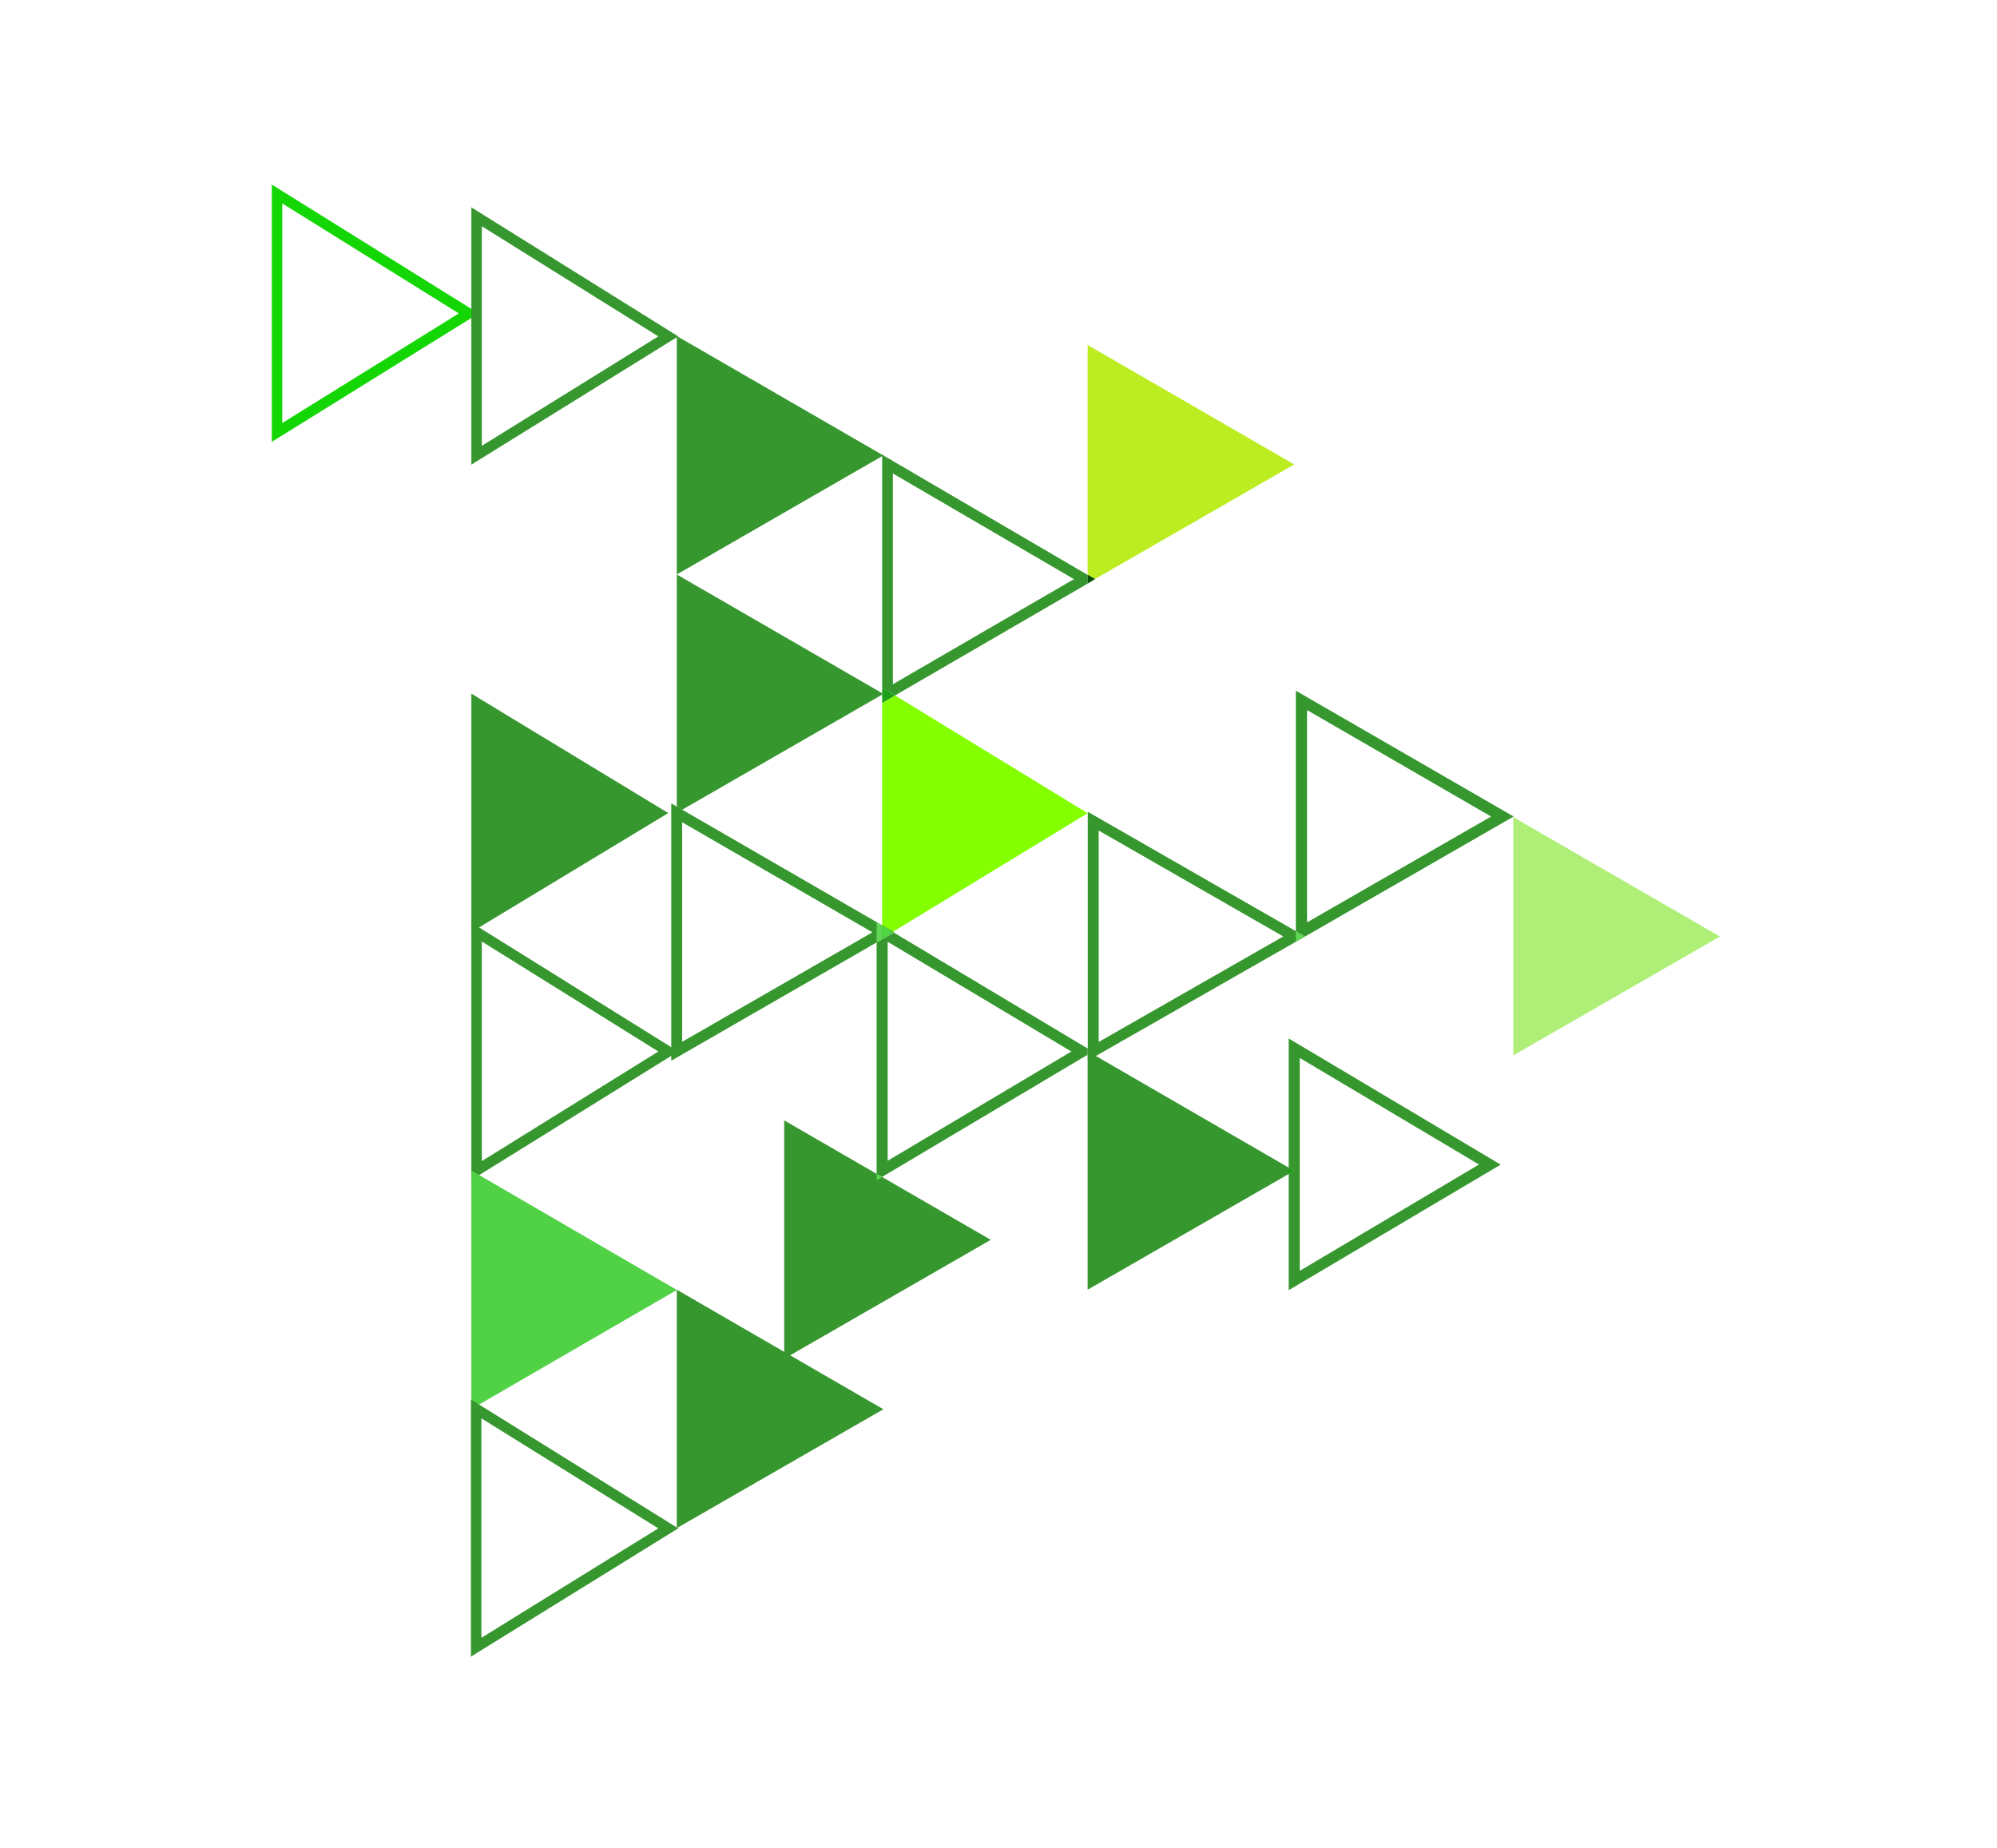
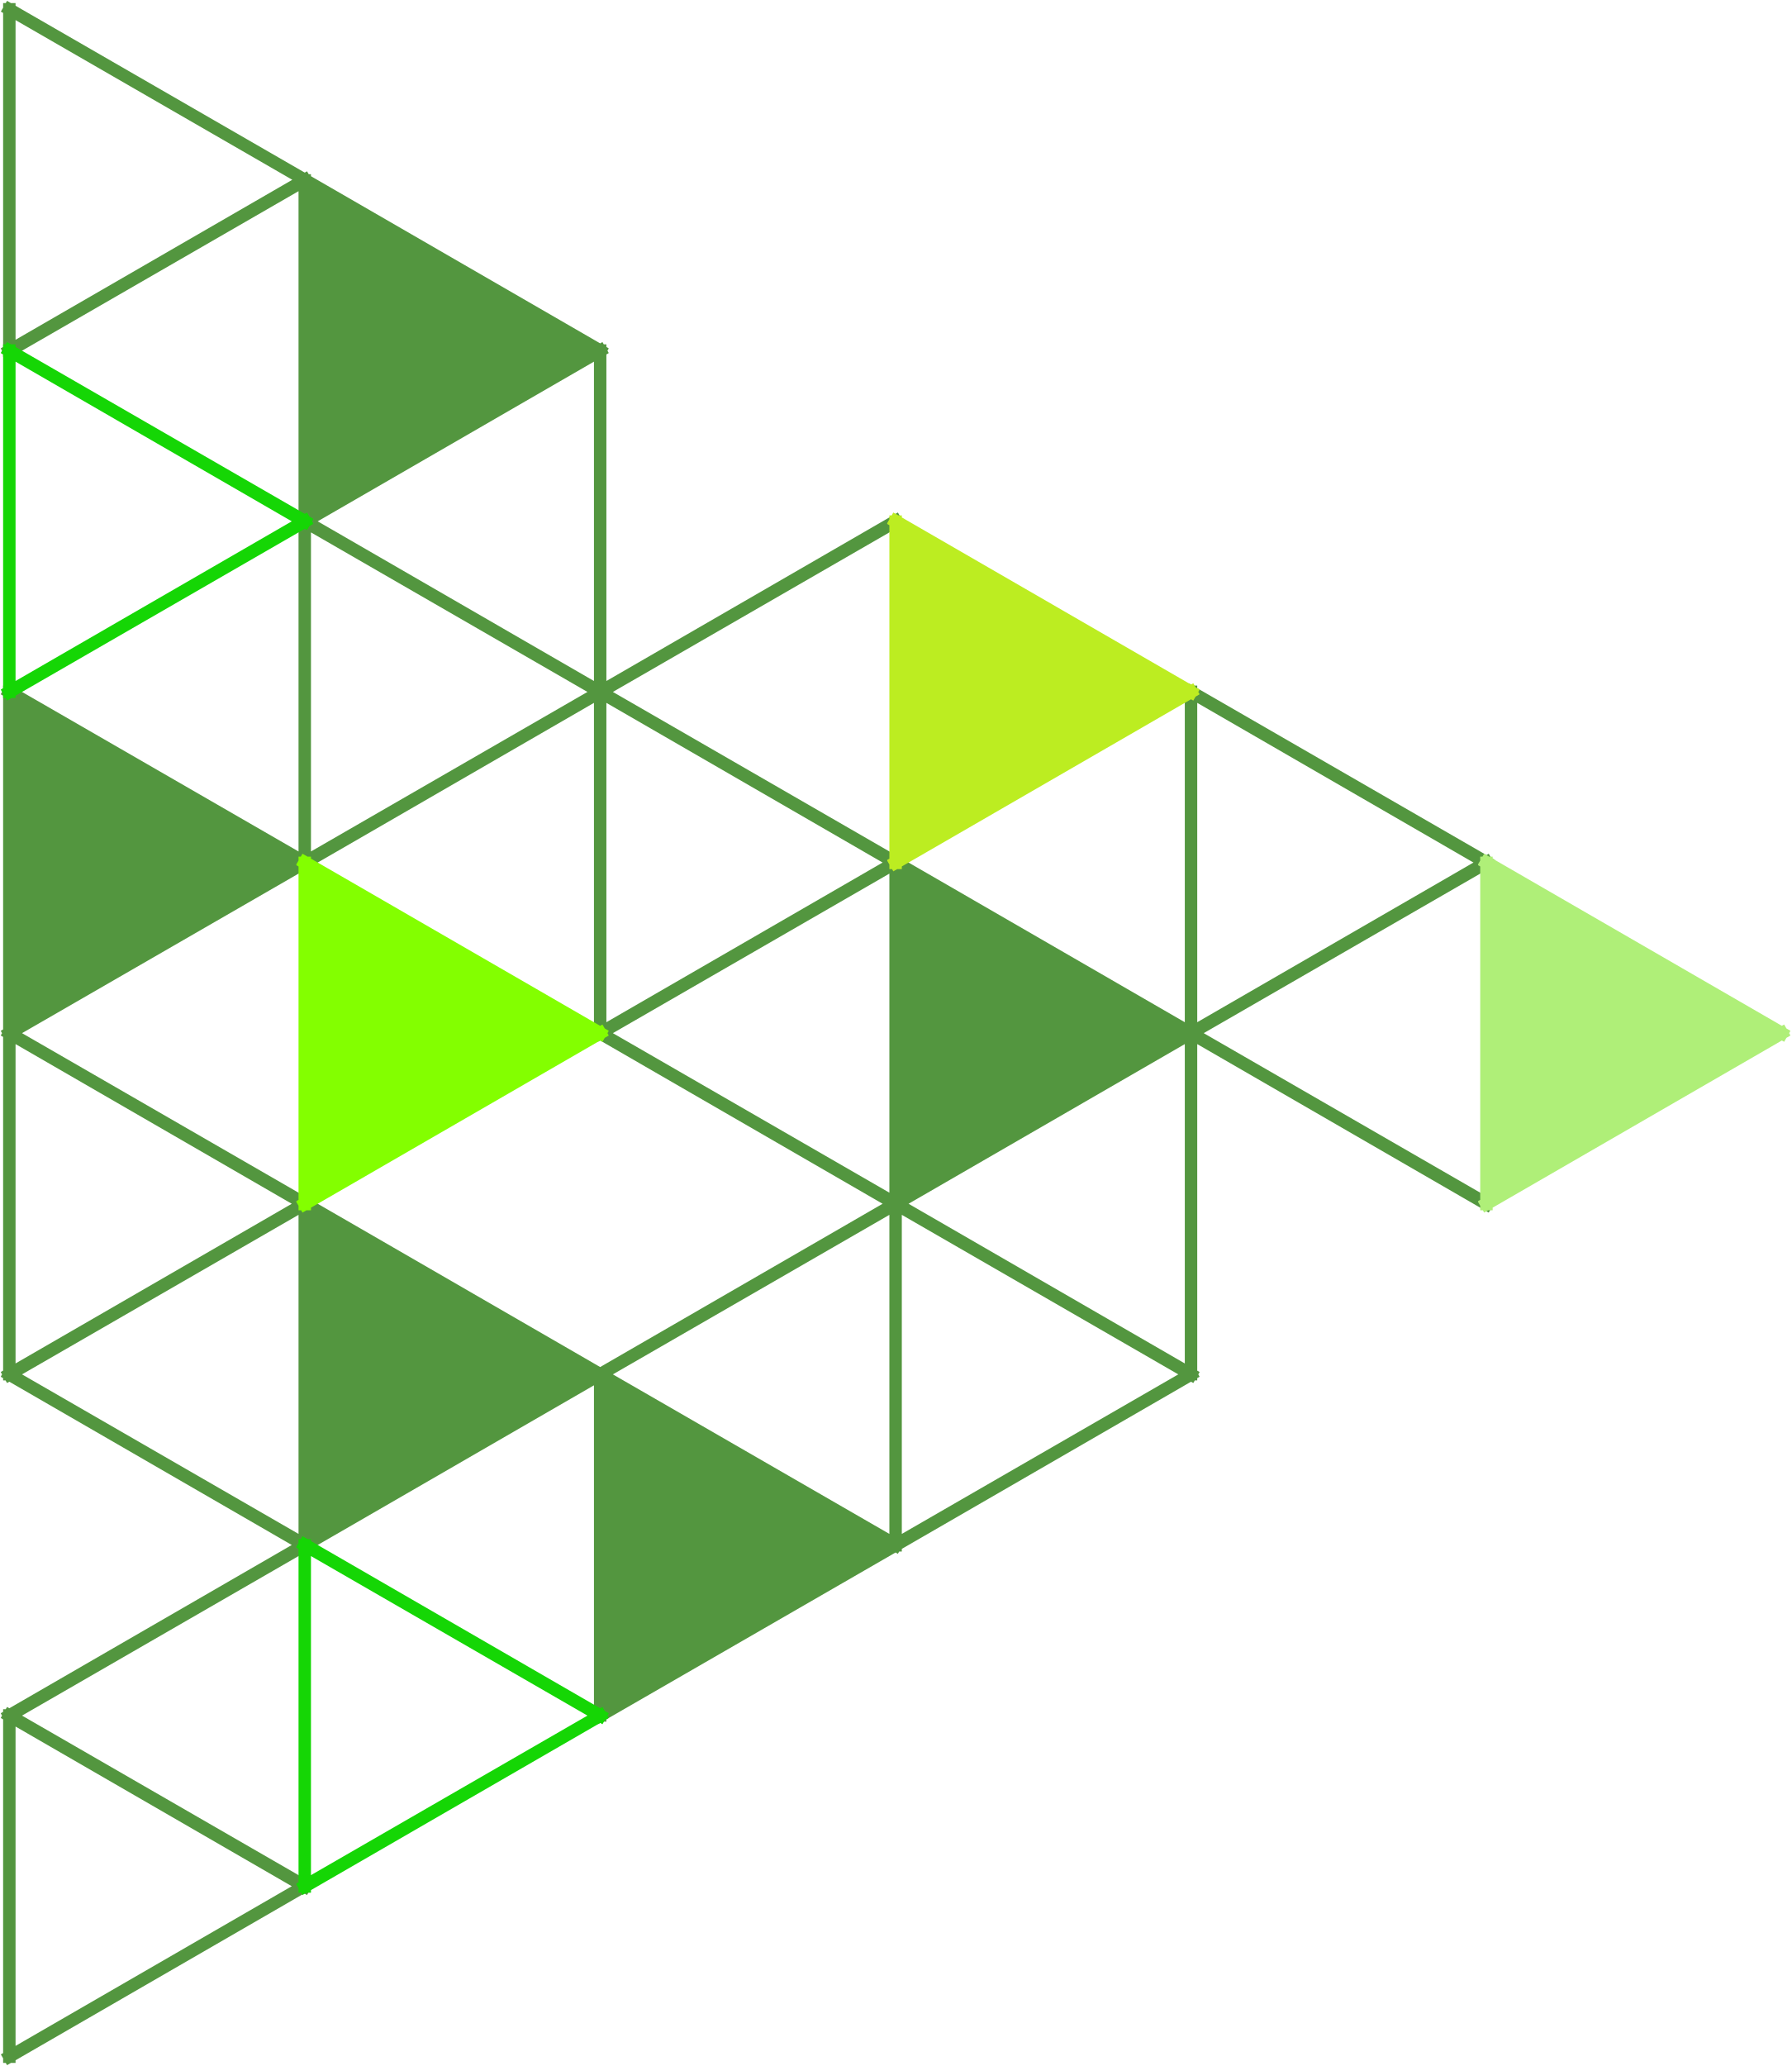
- <svg xmlns="http://www.w3.org/2000/svg" viewBox="0 0 282 261" width="282" height="261">
-   <g>
-     <g transform="translate(39.12 27.4)">
-       <path d="M27.07 16.87L27.46 17.5L28.47 16.87L27.46 16.24L27.07 16.87ZM0 33.68L-0.74 33.68L-0.74 35.01L0.39 34.31L0 33.68ZM0 0L0.39 -0.63L-0.74 -1.33L-0.74 0L0 0ZM27.07 16.87L26.68 16.24L-0.39 33.05L0 33.68L0.39 34.31L27.46 17.5L27.07 16.87ZM0 33.68L0.74 33.68L0.74 0L0 0L-0.74 0L-0.74 33.68L0 33.68ZM0 0L-0.39 0.63L26.68 17.5L27.07 16.87L27.46 16.24L0.39 -0.63L0 0Z" fill="#15D605" />
-     </g>
-     <g transform="translate(67.3 30.62)">
-       <path d="M27.07 16.89L27.46 17.52L28.47 16.89L27.46 16.26L27.07 16.89ZM0 33.68L-0.74 33.68L-0.74 35.01L0.39 34.31L0 33.68ZM0 0L0.39 -0.63L-0.74 -1.34L-0.74 0L0 0ZM27.07 16.89L26.68 16.26L-0.39 33.05L0 33.68L0.39 34.31L27.46 17.52L27.07 16.89ZM0 33.68L0.74 33.68L0.74 0L0 0L-0.74 0L-0.74 33.68L0 33.68ZM0 0L-0.39 0.63L26.67 17.52L27.07 16.89L27.46 16.26L0.39 -0.63L0 0Z" fill="#36972F" />
-     </g>
-     <g transform="translate(66.56 97.97)">
-       <path d="M27.81 16.87L0 33.68L0 0L27.81 16.87Z" fill="#36972F" />
-     </g>
-     <g transform="translate(67.3 131.65)">
-       <path d="M27.07 16.87L27.46 17.5L28.47 16.87L27.46 16.24L27.07 16.87ZM0 33.68L-0.74 33.68L-0.74 35.01L0.39 34.31L0 33.68ZM0 0L0.39 -0.63L-0.74 -1.33L-0.74 0L0 0ZM27.07 16.87L26.68 16.24L-0.39 33.05L0 33.68L0.39 34.31L27.46 17.5L27.07 16.87ZM0 33.68L0.74 33.68L0.74 0L0 0L-0.74 0L-0.74 33.68L0 33.68ZM0 0L-0.39 0.63L26.68 17.5L27.07 16.87L27.46 16.24L0.39 -0.63L0 0Z" fill="#36972F" />
-     </g>
-     <g transform="translate(66.56 165.33)">
-       <path d="M29.02 16.87L0 33.68L0 0L29.02 16.87Z" fill="#50D146" />
-     </g>
-     <g transform="translate(95.57 47.46)">
-       <path d="M29.17 16.87L0 33.68L0 0L29.17 16.87Z" fill="#36972F" />
-     </g>
-     <g transform="translate(95.57 81.14)">
-       <path d="M0 0L0 32.78L0.76 33.23L29 16.97L29 16.77L0 0Z" fill="#36972F" />
-     </g>
-     <g transform="translate(94.79 113.47)">
-       <path d="M29.95 18.21L29.56 17.55L1.54 33.68L1.54 2.67L29.56 18.88L29.95 18.21L29.56 17.55L29.95 18.21L30.34 17.55L0 0L0 36.35L31.49 18.21L30.34 17.55L29.95 18.21Z" fill="#36972F" />
-     </g>
-     <g transform="translate(110.74 158.25)">
-       <path d="M29.17 16.87L0 33.66L0 0L29.17 16.87Z" fill="#36972F" />
-     </g>
-     <g transform="translate(95.57 182.16)">
-       <path d="M29.17 16.89L0 33.68L0 0L29.17 16.89Z" fill="#36972F" />
-     </g>
-     <g transform="translate(67.24 199)">
-       <path d="M27.13 16.87L27.52 17.5L28.53 16.87L27.52 16.24L27.13 16.87ZM0 33.66L-0.74 33.66L-0.74 34.99L0.39 34.29L0 33.66ZM0 0L0.39 -0.63L-0.74 -1.33L-0.74 0L0 0ZM27.13 16.87L26.74 16.24L-0.39 33.03L0 33.66L0.39 34.29L27.52 17.5L27.13 16.87ZM0 33.66L0.74 33.66L0.74 0L0 0L-0.74 0L-0.74 33.66L0 33.66ZM0 0L-0.39 0.63L26.73 17.5L27.13 16.87L27.52 16.24L0.39 -0.63L0 0Z" fill="#36972F" />
-     </g>
-     <g transform="translate(124.57 64.33)">
-       <path d="M1.52 32.31L1.52 2.55L27.09 17.47L1.52 32.31ZM0.18 0L0 0.1L0 33.58L0 32.76L1.83 33.89L30.11 17.47L30.07 17.47L29.02 18.08L29.02 16.85L28.98 16.85L0.18 0Z" fill="#36972F" />
-     </g>
-     <g transform="translate(124.57 64.24)">
-       <path d="M0 0L0 0.2L0.18 0.1L0 0Z" fill="#0B5909" />
-     </g>
-     <g transform="translate(124.57 98.23)">
-       <path d="M1.83 0L0 1.07L0 32.47L0.57 32.8L1.54 33.37L29.02 16.63L1.83 0Z" fill="#83FF00" />
-     </g>
-     <g transform="translate(124.57 130.69)">
-       <path d="M0 0L0 0.04L0.55 0.37L0.57 0.33L0.55 0.37L1.48 0.94L1.54 0.9L0.57 0.33L0 0Z" fill="#1D9F16" />
-     </g>
-     <g transform="translate(124.57 97.09)">
-       <path d="M0 0L0 0.82L0.18 0.92L0 1.01L0 2.2L1.83 1.13L0 0Z" fill="#1D9F16" />
-     </g>
-     <g transform="translate(124.57 97.91)">
-       <path d="M0 0L0 0.2L0.18 0.1L0 0Z" fill="#046403" />
-     </g>
-     <g transform="translate(123.79 131.73)">
-       <path d="M1.56 32.22L1.56 1.29L27.5 16.79L1.56 32.22ZM2.44 0L0 1.4L0 34.07L0.78 34.5L29.8 17.24L29.8 16.75L29.82 16.75L29.82 16.36L29.41 16.13L2.44 0Z" fill="#36972F" />
-     </g>
-     <g transform="translate(123.79 130.26)">
-       <path d="M0 0L0 2.87L2.44 1.46L2.26 1.37L0.78 2.26L0.78 1.13L0.57 0.76L0.78 1.13L0.78 0.47L0 0Z" fill="#61D555" />
-     </g>
-     <g transform="translate(123.79 165.8)">
-       <path d="M0 0L0 0.9L0.78 0.43L0 0Z" fill="#61D555" />
-     </g>
-     <g transform="translate(124.57 130.73)">
-       <path d="M0.55 0.33L0.18 0.96L0 0.66L0 1.79L1.48 0.9L0.55 0.33ZM0 0L0 0.66L0.18 0.96L0.55 0.33L0 0Z" fill="#4DD841" />
-     </g>
-     <g transform="translate(153.59 48.73)">
-       <path d="M0 0L0 32.45L1.05 33.05L29.17 16.87L0 0Z" fill="#BCED21" />
-     </g>
-     <g transform="translate(153.59 81.18)">
-       <path d="M0 0L0 1.23L1.05 0.6L0 0Z" fill="#005000" />
-     </g>
-     <g transform="translate(153.61 114.66)">
-       <path d="M29.15 17.61L28.76 16.95L1.54 32.51L1.54 2.65L28.76 18.27L29.15 17.61L28.76 16.95L29.15 17.61L29.54 16.95L0 0L0 35.14L30.69 17.61L29.54 16.95L29.15 17.61Z" fill="#36972F" />
-     </g>
-     <g transform="translate(153.59 148.48)">
-       <path d="M29.17 16.89L0 33.68L0 0L29.17 16.89Z" fill="#36972F" />
-     </g>
-     <g transform="translate(182.99 97.56)">
-       <path d="M1.58 32.72L1.58 2.73L27.57 17.77L1.58 32.72ZM0 0L0 33.95L0.16 34.05L1.31 34.71L30.75 17.77L29.56 17.08L0 0Z" fill="#36972F" />
-     </g>
-     <g transform="translate(182.99 131.51)">
-       <path d="M0 0L0 0.35L0.16 0.1L0 0.35L0 1.5L1.31 0.76L0.16 0.1L0 0Z" fill="#61D555" />
-     </g>
-     <g transform="translate(181.98 146.68)">
-       <path d="M1.56 32.82L1.56 2.75L26.87 17.8L1.56 32.82ZM0 0L0 18.21L0.78 18.68L0 19.13L0 35.55L29.93 17.82L28.8 17.14L0 0Z" fill="#36972F" />
-     </g>
-     <g transform="translate(181.98 164.9)">
-       <path d="M0 0L0 0.92L0.78 0.47L0 0Z" fill="#1D9F16" />
-     </g>
-     <g transform="translate(213.69 115.41)">
-       <path d="M0 0L0 33.66L29.19 16.87L0 0Z" fill="#AFEF78" />
-     </g>
-   </g>
+ <svg xmlns="http://www.w3.org/2000/svg" viewBox="95.5 270 576 664.2" width="576" height="664.2">
+   <path fill="#53963F" d="M98.5 492.4L98.5 602.1L193.5 547.2Z" />
+   <path fill="#53963F" d="M193.5 328L193.5 437.7L288.5 382.8Z" />
+   <path fill="#83FF00" d="M193.5 547.4L193.5 657.1L288.5 602.2Z" />
+   <path fill="#53963F" d="M193.5 657.1L193.5 766.8L288.5 711.9Z" />
+   <path fill="#53963F" d="M288.5 711.8L288.5 821.5L383.5 766.6Z" />
+   <path fill="#BCED21" d="M383.5 437.7L383.5 547.4L478.5 492.5Z" />
+   <path fill="#53963F" d="M383.5 547.4L383.5 657.1L478.5 602.2Z" />
+   <path fill="#AFEF78" d="M573.5 547.4L573.5 657.1L668.5 602.2Z" />
+   <path fill="none" stroke="#53963F" stroke-width="4" stroke-linecap="square" d="M98.5 273L98.5 382.7M98.5 382.7L193.5 327.8M98.5 273L193.5 327.8M98.5 492.4L98.5 602.1M98.5 602.1L193.5 547.2M98.5 492.4L193.5 547.2M98.5 602.1L98.5 711.8M98.5 711.8L193.5 656.9M98.5 602.1L193.5 656.9M98.5 821.5L193.5 766.6M98.5 711.8L193.5 766.6M98.5 821.5L98.5 931.2M98.5 931.2L193.5 876.3M98.5 821.5L193.5 876.3M193.5 328L193.5 437.7M98.5 382.8L193.5 328M193.5 437.7L193.5 547.4M98.5 492.5L193.5 547.4M98.5 602.2L193.5 657.1M98.5 602.2L193.5 547.4M193.5 657.1L193.5 766.8M98.5 711.9L193.5 766.8M98.5 711.9L193.5 657.1M98.5 821.6L193.5 876.5M98.5 821.6L193.5 766.8M193.5 437.7L288.5 382.8M193.5 328L288.5 382.8M193.5 547.4L288.5 492.5M193.5 437.7L288.5 492.5M193.5 766.8L288.5 711.9M193.5 657.1L288.5 711.9M193.5 327.8L288.5 382.7M288.5 382.7L288.5 492.4M193.5 437.5L288.5 492.4M193.5 437.5L288.5 382.7M288.5 492.4L288.5 602.1M193.5 547.2L288.5 492.4M193.5 656.9L288.5 711.8M288.5 711.8L288.5 821.5M193.5 766.6L288.5 711.8M288.5 492.4L383.5 437.5M288.5 602.1L383.5 547.2M288.5 492.4L383.5 547.2M288.5 711.8L383.5 656.9M288.5 602.1L383.5 656.9M288.5 821.5L383.5 766.6M288.5 711.8L383.5 766.6M288.5 492.5L383.5 547.4M288.5 492.5L383.5 437.7M383.5 547.4L383.5 657.1M288.5 602.2L383.5 657.1M288.5 602.2L383.5 547.4M383.5 657.1L383.5 766.8M288.5 711.9L383.5 766.8M288.5 711.9L383.5 657.1M288.5 821.6L383.5 766.8M383.5 657.1L478.5 602.2M383.5 547.4L478.5 602.2M383.5 766.8L478.5 711.9M383.5 657.1L478.5 711.9M478.5 492.4L478.5 602.1M383.5 547.2L478.5 602.1M478.5 602.1L478.5 711.8M383.5 656.9L478.5 711.8M383.5 656.9L478.5 602.1M383.5 766.6L478.5 711.8M478.5 602.1L573.5 547.2M478.5 492.4L573.5 547.2M478.5 602.1L573.5 656.9M478.5 492.5L573.5 547.4M478.5 602.2L573.5 657.1M478.5 602.2L573.5 547.4" />
+   <path fill="none" stroke="#15D605" stroke-width="4" stroke-linecap="square" d="M98.5 382.7L98.5 492.4M98.5 492.4L193.5 437.5M98.5 382.7L193.5 437.5M98.5 382.8L193.5 437.7M98.5 492.5L193.5 437.7M193.5 766.8L193.5 876.5M193.5 876.5L288.5 821.6M193.5 766.8L288.5 821.6M193.5 766.6L288.5 821.5M193.5 876.3L288.5 821.5" />
+   <path fill="none" stroke="#83FF00" stroke-width="4" stroke-linecap="square" d="M193.5 547.4L193.5 657.1M193.5 657.1L288.5 602.2M193.5 547.4L288.5 602.2M193.5 547.2L288.5 602.1M193.5 656.9L288.5 602.1" />
+   <path fill="none" stroke="#BCED21" stroke-width="4" stroke-linecap="square" d="M383.5 437.7L383.5 547.4M383.5 547.4L478.5 492.5M383.5 437.7L478.5 492.5M383.5 437.5L478.5 492.4M383.5 547.2L478.5 492.4" />
+   <path fill="none" stroke="#AFEF78" stroke-width="4" stroke-linecap="square" d="M573.5 547.4L573.5 657.1M573.5 657.1L668.5 602.2M573.5 547.4L668.5 602.2M573.5 547.2L668.5 602.1M573.5 656.9L668.5 602.1" />
</svg>
